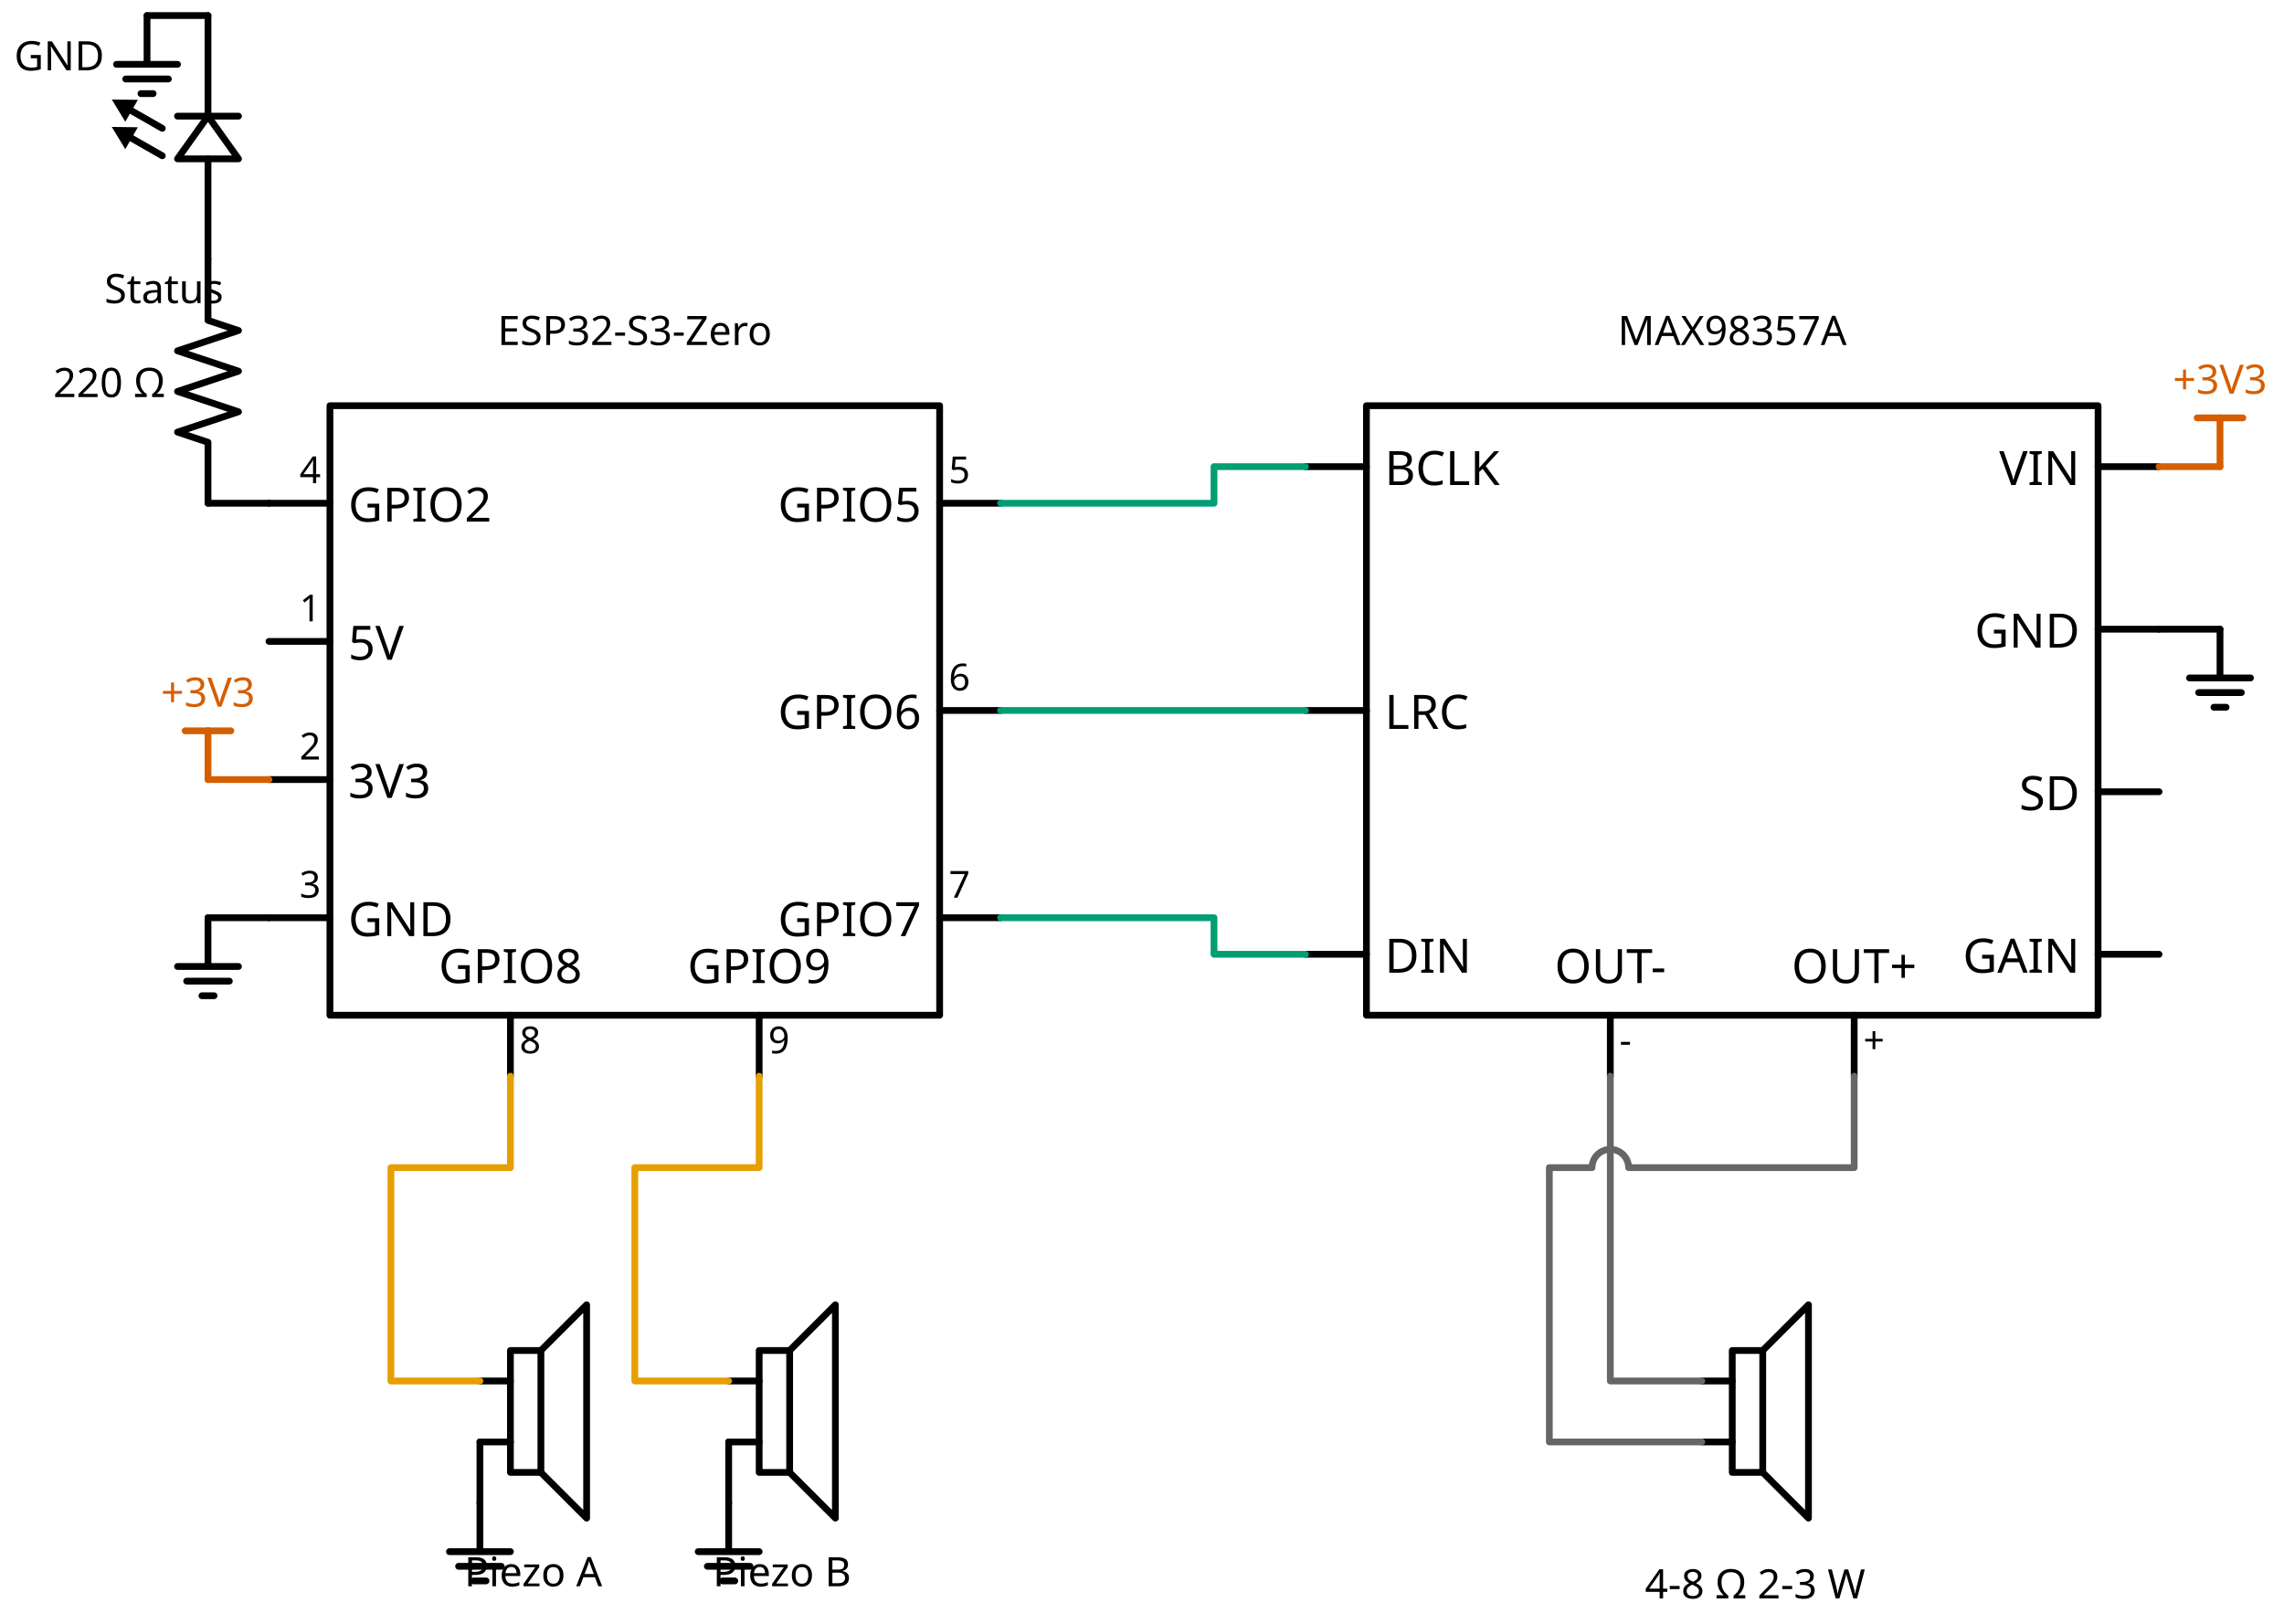
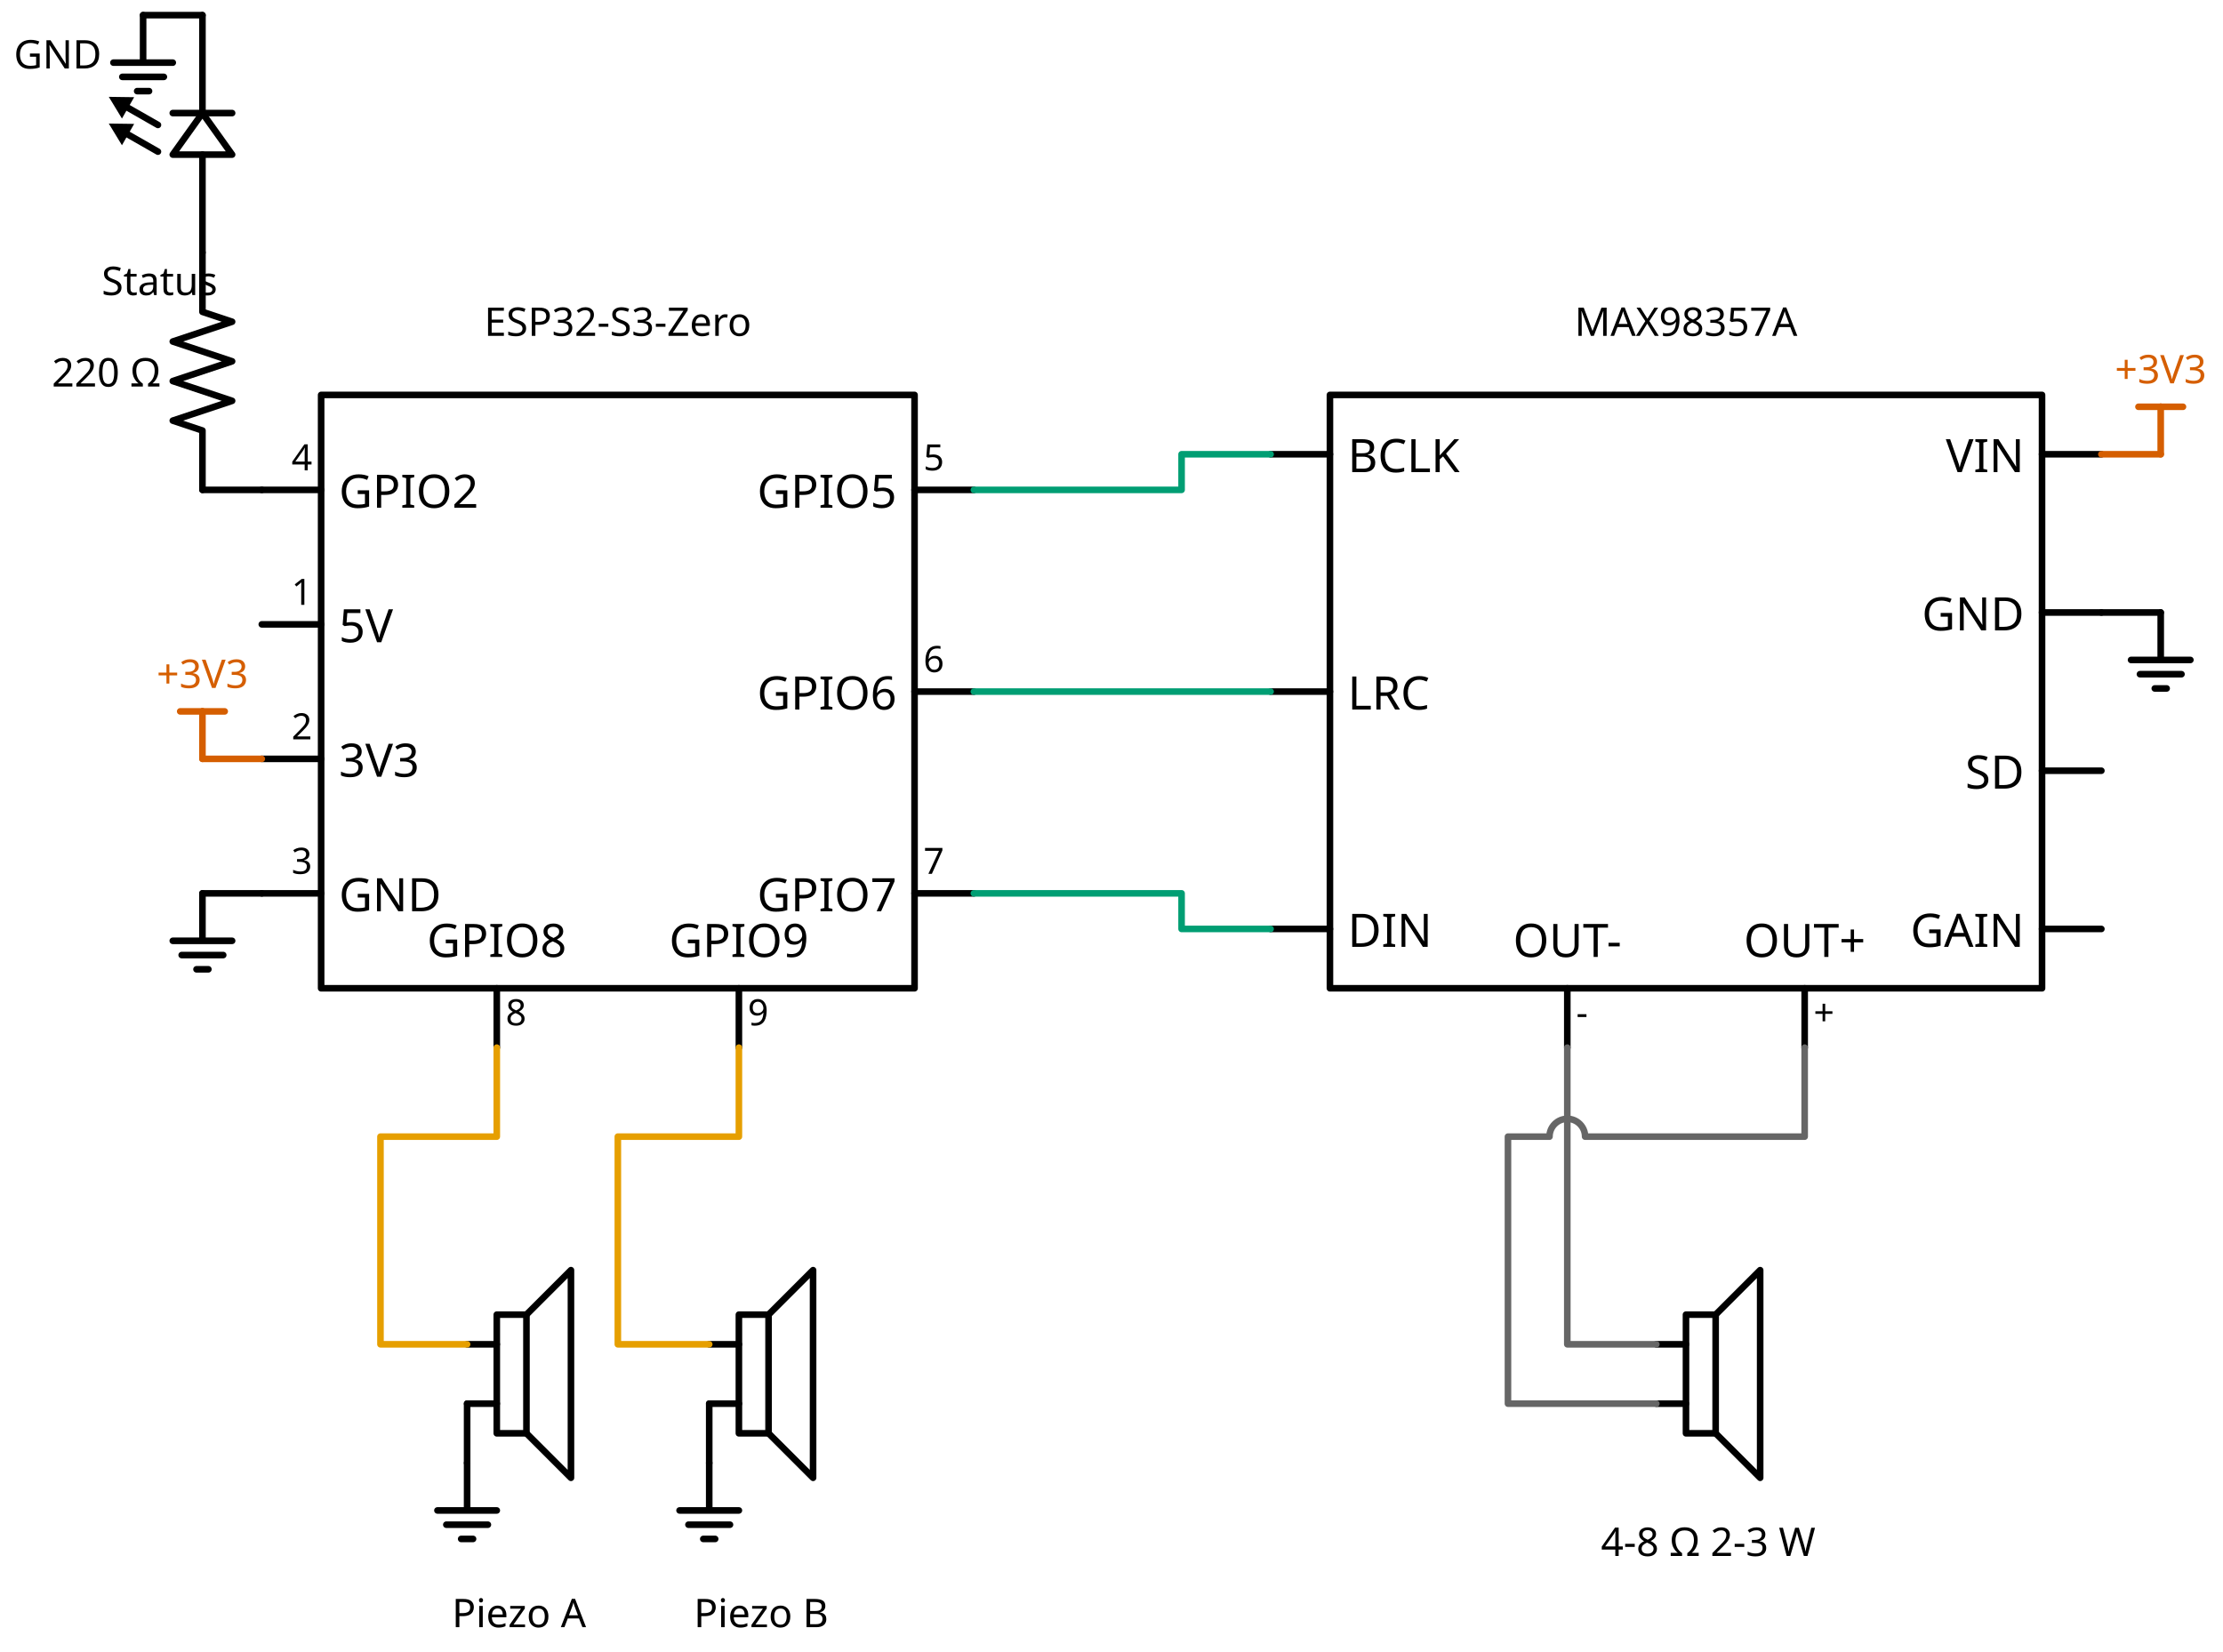
- <svg xmlns="http://www.w3.org/2000/svg" xml:lang="en" height="479.3pt" width="674.3pt" viewBox="-97.408 -299.8 674.3 479.3">
+ <svg xmlns="http://www.w3.org/2000/svg" xml:lang="en" height="500.9pt" width="674.3pt" viewBox="-97.408 -299.8 674.3 500.9">
  <polygon points="414,99 414,135 423,135 423,99 " style="stroke:black;fill:none;stroke-width:2.0;stroke-dasharray:-;stroke-linecap:round;stroke-linejoin:round;" />
  <polyline points="423,99 436.5,85.5 436.5,148.5 423,135 " style="stroke:black;fill:none;stroke-width:2.0;stroke-dasharray:-;stroke-linecap:round;stroke-linejoin:round;" />
  <polygon points="53.28,99 53.28,135 62.28,135 62.28,99 " style="stroke:black;fill:none;stroke-width:2.0;stroke-dasharray:-;stroke-linecap:round;stroke-linejoin:round;" />
  <polyline points="62.28,99 75.78,85.5 75.78,148.5 62.28,135 " style="stroke:black;fill:none;stroke-width:2.0;stroke-dasharray:-;stroke-linecap:round;stroke-linejoin:round;" />
  <polygon points="126.72,99 126.72,135 135.72,135 135.72,99 " style="stroke:black;fill:none;stroke-width:2.0;stroke-dasharray:-;stroke-linecap:round;stroke-linejoin:round;" />
  <polyline points="135.72,99 149.22,85.5 149.22,148.5 135.72,135 " style="stroke:black;fill:none;stroke-width:2.0;stroke-dasharray:-;stroke-linecap:round;stroke-linejoin:round;" />
  <polygon points="-45,-252.9 -36,-265.5 -27,-252.9 " style="stroke:black;fill:none;stroke-width:2.0;stroke-dasharray:-;stroke-linecap:round;stroke-linejoin:round;" />
  <path d="M 0.0,-0.0 L 180,-0 L 180,-180 L 0,-180 L 0,-0" style="stroke:black;fill:none;stroke-width:2.0;stroke-dasharray:-;stroke-linecap:round;stroke-linejoin:round;" />
  <path d="M 0.0,-28.8 L -18,-28.8" style="stroke:black;fill:none;stroke-width:2.0;stroke-dasharray:-;stroke-linecap:round;stroke-linejoin:round;" />
  <path d="M 0.0,-69.6 L -18,-69.6" style="stroke:black;fill:none;stroke-width:2.0;stroke-dasharray:-;stroke-linecap:round;stroke-linejoin:round;" />
  <path d="M 0.0,-110.4 L -18,-110.4" style="stroke:black;fill:none;stroke-width:2.0;stroke-dasharray:-;stroke-linecap:round;stroke-linejoin:round;" />
  <path d="M 0.0,-151.2 L -18,-151.2" style="stroke:black;fill:none;stroke-width:2.0;stroke-dasharray:-;stroke-linecap:round;stroke-linejoin:round;" />
  <path d="M 180.0,-28.8 L 198,-28.8" style="stroke:black;fill:none;stroke-width:2.0;stroke-dasharray:-;stroke-linecap:round;stroke-linejoin:round;" />
  <path d="M 180.0,-90.0 L 198,-90" style="stroke:black;fill:none;stroke-width:2.0;stroke-dasharray:-;stroke-linecap:round;stroke-linejoin:round;" />
  <path d="M 180.0,-151.2 L 198,-151.2" style="stroke:black;fill:none;stroke-width:2.0;stroke-dasharray:-;stroke-linecap:round;stroke-linejoin:round;" />
  <path d="M 53.28,-0.0 L 53.28,18" style="stroke:black;fill:none;stroke-width:2.0;stroke-dasharray:-;stroke-linecap:round;stroke-linejoin:round;" />
  <path d="M 126.72,-0.0 L 126.72,18" style="stroke:black;fill:none;stroke-width:2.0;stroke-dasharray:-;stroke-linecap:round;stroke-linejoin:round;" />
  <path d="M 306.0,-0.0 L 522,-0 L 522,-180 L 306,-180 L 306,-0" style="stroke:black;fill:none;stroke-width:2.0;stroke-dasharray:-;stroke-linecap:round;stroke-linejoin:round;" />
  <path d="M 306.0,-18.0 L 288,-18" style="stroke:black;fill:none;stroke-width:2.0;stroke-dasharray:-;stroke-linecap:round;stroke-linejoin:round;" />
  <path d="M 306.0,-90.0 L 288,-90" style="stroke:black;fill:none;stroke-width:2.0;stroke-dasharray:-;stroke-linecap:round;stroke-linejoin:round;" />
  <path d="M 306.0,-162.0 L 288,-162" style="stroke:black;fill:none;stroke-width:2.0;stroke-dasharray:-;stroke-linecap:round;stroke-linejoin:round;" />
  <path d="M 522.0,-18.0 L 540,-18" style="stroke:black;fill:none;stroke-width:2.0;stroke-dasharray:-;stroke-linecap:round;stroke-linejoin:round;" />
  <path d="M 522.0,-66.0 L 540,-66" style="stroke:black;fill:none;stroke-width:2.0;stroke-dasharray:-;stroke-linecap:round;stroke-linejoin:round;" />
  <path d="M 522.0,-114.0 L 540,-114" style="stroke:black;fill:none;stroke-width:2.0;stroke-dasharray:-;stroke-linecap:round;stroke-linejoin:round;" />
  <path d="M 522.0,-162.0 L 540,-162" style="stroke:black;fill:none;stroke-width:2.0;stroke-dasharray:-;stroke-linecap:round;stroke-linejoin:round;" />
  <path d="M 378.0,-0.0 L 378,18" style="stroke:black;fill:none;stroke-width:2.0;stroke-dasharray:-;stroke-linecap:round;stroke-linejoin:round;" />
  <path d="M 450.0,-0.0 L 450,18" style="stroke:black;fill:none;stroke-width:2.0;stroke-dasharray:-;stroke-linecap:round;stroke-linejoin:round;" />
  <path d="M 405.0,108.0 L 414,108" style="stroke:black;fill:none;stroke-width:2.0;stroke-dasharray:-;stroke-linecap:round;stroke-linejoin:round;" />
  <path d="M 405.0,126.0 L 414,126" style="stroke:black;fill:none;stroke-width:2.0;stroke-dasharray:-;stroke-linecap:round;stroke-linejoin:round;" />
  <path d="M 44.28,108.0 L 53.28,108" style="stroke:black;fill:none;stroke-width:2.0;stroke-dasharray:-;stroke-linecap:round;stroke-linejoin:round;" />
  <path d="M 44.28,126.0 L 53.28,126" style="stroke:black;fill:none;stroke-width:2.0;stroke-dasharray:-;stroke-linecap:round;stroke-linejoin:round;" />
  <path d="M 117.72,108.0 L 126.72,108" style="stroke:black;fill:none;stroke-width:2.0;stroke-dasharray:-;stroke-linecap:round;stroke-linejoin:round;" />
  <path d="M 117.72,126.0 L 126.72,126" style="stroke:black;fill:none;stroke-width:2.0;stroke-dasharray:-;stroke-linecap:round;stroke-linejoin:round;" />
  <path d="M -18.0,-69.6 L -27,-69.6 L -36,-69.6" style="stroke:#D55E00;fill:none;stroke-width:2.0;stroke-dasharray:-;stroke-linecap:round;stroke-linejoin:round;" />
  <path d="M -36.0,-69.6 L -36,-84" style="stroke:#D55E00;fill:none;stroke-width:2.0;stroke-dasharray:-;stroke-linecap:round;stroke-linejoin:round;" />
  <path d="M -36.0,-84.0 L -42.75,-84" style="stroke:#D55E00;fill:none;stroke-width:2.0;stroke-dasharray:-;stroke-linecap:round;stroke-linejoin:round;" />
  <path d="M -36.0,-84.0 L -29.25,-84" style="stroke:#D55E00;fill:none;stroke-width:2.0;stroke-dasharray:-;stroke-linecap:round;stroke-linejoin:round;" />
  <path d="M -18.0,-28.8 L -27,-28.8 L -36,-28.8" style="stroke:#000000;fill:none;stroke-width:2.0;stroke-dasharray:-;stroke-linecap:round;stroke-linejoin:round;" />
  <path d="M -36.0,-28.8 L -36,-14.4 L -45,-14.4 L -27,-14.4 M -42.3,-10.08 L -29.7,-10.08 M -37.8,-5.76 L -34.2,-5.76" style="stroke:#000000;fill:none;stroke-width:2.0;stroke-dasharray:-;stroke-linecap:round;stroke-linejoin:round;" />
  <path d="M 540.0,-162.0 L 549,-162 L 558,-162" style="stroke:#D55E00;fill:none;stroke-width:2.0;stroke-dasharray:-;stroke-linecap:round;stroke-linejoin:round;" />
  <path d="M 558.0,-162.0 L 558,-176.4" style="stroke:#D55E00;fill:none;stroke-width:2.0;stroke-dasharray:-;stroke-linecap:round;stroke-linejoin:round;" />
  <path d="M 558.0,-176.4 L 551.25,-176.4" style="stroke:#D55E00;fill:none;stroke-width:2.0;stroke-dasharray:-;stroke-linecap:round;stroke-linejoin:round;" />
  <path d="M 558.0,-176.4 L 564.75,-176.4" style="stroke:#D55E00;fill:none;stroke-width:2.0;stroke-dasharray:-;stroke-linecap:round;stroke-linejoin:round;" />
  <path d="M 540.0,-114.0 L 549,-114 L 558,-114" style="stroke:#000000;fill:none;stroke-width:2.0;stroke-dasharray:-;stroke-linecap:round;stroke-linejoin:round;" />
  <path d="M 558.0,-114.0 L 558,-99.6 L 549,-99.6 L 567,-99.6 M 551.7,-95.28 L 564.3,-95.28 M 556.2,-90.96 L 559.8,-90.96" style="stroke:#000000;fill:none;stroke-width:2.0;stroke-dasharray:-;stroke-linecap:round;stroke-linejoin:round;" />
  <path d="M -18.0,-151.2 L -27,-151.2 L -36,-151.2" style="stroke:black;fill:none;stroke-width:2.0;stroke-dasharray:-;stroke-linecap:round;stroke-linejoin:round;" />
  <path d="M -36.0,-151.2 L -36,-169.2 L -45,-172.2 L -27,-178.2 L -45,-184.2 L -27,-190.2 L -45,-196.2 L -27,-202.2 L -36,-205.2 L -36,-223.2" style="stroke:black;fill:none;stroke-width:2.0;stroke-dasharray:-;stroke-linecap:round;stroke-linejoin:round;" />
  <path d="M -36,-223.2 L -36,-252.9 M -45,-265.5 L -27,-265.5 M -36,-265.5 L -36,-295.2" style="stroke:black;fill:none;stroke-width:2.0;stroke-dasharray:-;stroke-linecap:round;stroke-linejoin:round;" />
  <path d="M -49.5,-261.9 L -58.999,-267.328" style="stroke:black;fill:none;stroke-width:2.0;stroke-dasharray:-;stroke-linecap:round;stroke-linejoin:round;" />
  <path d="M -63.514 -269.908 L -57.57 -269.828 L -60.428 -264.827 Z" style="stroke:black;fill:black;stroke-linecap:butt;stroke-linejoin:miter;" />
  <path d="M -49.5,-253.8 L -58.999,-259.228" style="stroke:black;fill:none;stroke-width:2.0;stroke-dasharray:-;stroke-linecap:round;stroke-linejoin:round;" />
  <path d="M -63.514 -261.808 L -57.57 -261.728 L -60.428 -256.727 Z" style="stroke:black;fill:black;stroke-linecap:butt;stroke-linejoin:miter;" />
  <path d="M -36,-295.2 L -45,-295.2 L -54,-295.2" style="stroke:#000000;fill:none;stroke-width:2.0;stroke-dasharray:-;stroke-linecap:round;stroke-linejoin:round;" />
  <path d="M -54,-295.2 L -54,-280.8 L -63,-280.8 L -45,-280.8 M -60.3,-276.48 L -47.7,-276.48 M -55.8,-272.16 L -52.2,-272.16" style="stroke:#000000;fill:none;stroke-width:2.0;stroke-dasharray:-;stroke-linecap:round;stroke-linejoin:round;" />
  <path d="M 44.28,126.0 L 44.28,135 L 44.28,144" style="stroke:#000000;fill:none;stroke-width:2.0;stroke-dasharray:-;stroke-linecap:round;stroke-linejoin:round;" />
  <path d="M 44.28,144.0 L 44.28,158.4 L 35.28,158.4 L 53.28,158.4 M 37.98,162.72 L 50.58,162.72 M 42.48,167.04 L 46.08,167.04" style="stroke:#000000;fill:none;stroke-width:2.0;stroke-dasharray:-;stroke-linecap:round;stroke-linejoin:round;" />
  <path d="M 117.72,126.0 L 117.72,135 L 117.72,144" style="stroke:#000000;fill:none;stroke-width:2.0;stroke-dasharray:-;stroke-linecap:round;stroke-linejoin:round;" />
  <path d="M 117.72,144.0 L 117.72,158.4 L 108.72,158.4 L 126.72,158.4 M 111.42,162.72 L 124.02,162.72 M 115.92,167.04 L 119.52,167.04" style="stroke:#000000;fill:none;stroke-width:2.0;stroke-dasharray:-;stroke-linecap:round;stroke-linejoin:round;" />
  <path d="M 198 -151.2 L 261 -151.2 L 261 -162 L 288 -162" style="stroke:#009E73;fill:none;stroke-width:2.0;stroke-dasharray:-;stroke-linecap:round;stroke-linejoin:round;" />
  <path d="M 198 -90 L 288 -90" style="stroke:#009E73;fill:none;stroke-width:2.0;stroke-dasharray:-;stroke-linecap:round;stroke-linejoin:round;" />
  <path d="M 198 -28.8 L 261 -28.8 L 261 -18 L 288 -18" style="stroke:#009E73;fill:none;stroke-width:2.0;stroke-dasharray:-;stroke-linecap:round;stroke-linejoin:round;" />
  <path d="M 378 18 L 378 108 L 405 108" style="stroke:#666666;fill:none;stroke-width:2.0;stroke-dasharray:-;stroke-linecap:round;stroke-linejoin:round;" />
  <path d="M 450 18 L 450 45 L 383.4 45 C 383.4 42.018 380.982 39.6 378 39.6 C 375.018 39.6 372.6 42.018 372.6 45 L 360 45 L 360 126 L 405 126" style="stroke:#666666;fill:none;stroke-width:2.0;stroke-dasharray:-;stroke-linecap:round;stroke-linejoin:round;" />
  <path d="M 53.28 18 L 53.28 45 L 18 45 L 18 108 L 44.28 108" style="stroke:#E69F00;fill:none;stroke-width:2.0;stroke-dasharray:-;stroke-linecap:round;stroke-linejoin:round;" />
  <path d="M 126.72 18 L 126.72 45 L 90 45 L 90 108 L 117.72 108" style="stroke:#E69F00;fill:none;stroke-width:2.0;stroke-dasharray:-;stroke-linecap:round;stroke-linejoin:round;" />
  <text x="-2.7" y="-42.5" dominant-baseline="ideographic" fill="black" font-size="11" font-family="sans" text-anchor="end">
    <tspan x="-2.7" dy="11">3</tspan>
  </text>
  <text x="5.4" y="-42.8" dominant-baseline="central" fill="black" font-size="14" font-family="sans" text-anchor="start">
    <tspan x="5.4" dy="14">GND</tspan>
  </text>
  <text x="-2.7" y="-83.3" dominant-baseline="ideographic" fill="black" font-size="11" font-family="sans" text-anchor="end">
    <tspan x="-2.7" dy="11">2</tspan>
  </text>
  <text x="5.4" y="-83.6" dominant-baseline="central" fill="black" font-size="14" font-family="sans" text-anchor="start">
    <tspan x="5.4" dy="14">3V3</tspan>
  </text>
  <text x="-2.7" y="-124.1" dominant-baseline="ideographic" fill="black" font-size="11" font-family="sans" text-anchor="end">
    <tspan x="-2.7" dy="11">1</tspan>
  </text>
  <text x="5.4" y="-124.4" dominant-baseline="central" fill="black" font-size="14" font-family="sans" text-anchor="start">
    <tspan x="5.4" dy="14">5V</tspan>
  </text>
  <text x="-2.7" y="-164.9" dominant-baseline="ideographic" fill="black" font-size="11" font-family="sans" text-anchor="end">
    <tspan x="-2.7" dy="11">4</tspan>
  </text>
  <text x="5.4" y="-165.2" dominant-baseline="central" fill="black" font-size="14" font-family="sans" text-anchor="start">
    <tspan x="5.4" dy="14">GPIO2</tspan>
  </text>
  <text x="182.7" y="-42.5" dominant-baseline="ideographic" fill="black" font-size="11" font-family="sans" text-anchor="start">
    <tspan x="182.7" dy="11">7</tspan>
  </text>
  <text x="174.6" y="-42.8" dominant-baseline="central" fill="black" font-size="14" font-family="sans" text-anchor="end">
    <tspan x="174.6" dy="14">GPIO7</tspan>
  </text>
  <text x="182.7" y="-103.7" dominant-baseline="ideographic" fill="black" font-size="11" font-family="sans" text-anchor="start">
    <tspan x="182.7" dy="11">6</tspan>
  </text>
  <text x="174.6" y="-104.0" dominant-baseline="central" fill="black" font-size="14" font-family="sans" text-anchor="end">
    <tspan x="174.6" dy="14">GPIO6</tspan>
  </text>
  <text x="182.7" y="-164.9" dominant-baseline="ideographic" fill="black" font-size="11" font-family="sans" text-anchor="start">
    <tspan x="182.7" dy="11">5</tspan>
  </text>
  <text x="174.6" y="-165.2" dominant-baseline="central" fill="black" font-size="14" font-family="sans" text-anchor="end">
    <tspan x="174.6" dy="14">GPIO5</tspan>
  </text>
  <text x="55.98" y="-8.3" dominant-baseline="hanging" fill="black" font-size="11" font-family="sans" text-anchor="start">
    <tspan x="55.98" dy="11">8</tspan>
  </text>
  <text x="53.28" y="-19.4" dominant-baseline="ideographic" fill="black" font-size="14" font-family="sans" text-anchor="middle">
    <tspan x="53.28" dy="14">GPIO8</tspan>
  </text>
  <text x="129.42" y="-8.3" dominant-baseline="hanging" fill="black" font-size="11" font-family="sans" text-anchor="start">
    <tspan x="129.42" dy="11">9</tspan>
  </text>
  <text x="126.72" y="-19.4" dominant-baseline="ideographic" fill="black" font-size="14" font-family="sans" text-anchor="middle">
    <tspan x="126.72" dy="14">GPIO9</tspan>
  </text>
  <text x="90.0" y="-206.4" dominant-baseline="ideographic" fill="black" font-size="12" font-family="sans" text-anchor="middle">
    <tspan x="90.0" dy="12">ESP32-S3-Zero</tspan>
  </text>
  <text x="311.4" y="-32.0" dominant-baseline="central" fill="black" font-size="14" font-family="sans" text-anchor="start">
    <tspan x="311.4" dy="14">DIN</tspan>
  </text>
  <text x="311.4" y="-104.0" dominant-baseline="central" fill="black" font-size="14" font-family="sans" text-anchor="start">
    <tspan x="311.4" dy="14">LRC</tspan>
  </text>
  <text x="311.4" y="-176.0" dominant-baseline="central" fill="black" font-size="14" font-family="sans" text-anchor="start">
    <tspan x="311.4" dy="14">BCLK</tspan>
  </text>
  <text x="516.6" y="-32.0" dominant-baseline="central" fill="black" font-size="14" font-family="sans" text-anchor="end">
    <tspan x="516.6" dy="14">GAIN</tspan>
  </text>
  <text x="516.6" y="-80.0" dominant-baseline="central" fill="black" font-size="14" font-family="sans" text-anchor="end">
    <tspan x="516.6" dy="14">SD</tspan>
  </text>
  <text x="516.6" y="-128.0" dominant-baseline="central" fill="black" font-size="14" font-family="sans" text-anchor="end">
    <tspan x="516.6" dy="14">GND</tspan>
  </text>
  <text x="516.6" y="-176.0" dominant-baseline="central" fill="black" font-size="14" font-family="sans" text-anchor="end">
    <tspan x="516.6" dy="14">VIN</tspan>
  </text>
  <text x="380.7" y="-8.3" dominant-baseline="hanging" fill="black" font-size="11" font-family="sans" text-anchor="start">
    <tspan x="380.7" dy="11">-</tspan>
  </text>
  <text x="378.0" y="-19.4" dominant-baseline="ideographic" fill="black" font-size="14" font-family="sans" text-anchor="middle">
    <tspan x="378.0" dy="14">OUT-</tspan>
  </text>
  <text x="452.7" y="-8.3" dominant-baseline="hanging" fill="black" font-size="11" font-family="sans" text-anchor="start">
    <tspan x="452.7" dy="11">+</tspan>
  </text>
  <text x="450.0" y="-19.4" dominant-baseline="ideographic" fill="black" font-size="14" font-family="sans" text-anchor="middle">
    <tspan x="450.0" dy="14">OUT+</tspan>
  </text>
  <text x="414.0" y="-206.4" dominant-baseline="ideographic" fill="black" font-size="12" font-family="sans" text-anchor="middle">
    <tspan x="414.0" dy="12">MAX98357A</tspan>
  </text>
  <text x="420.75" y="150.9" dominant-baseline="hanging" fill="black" font-size="12" font-family="sans" text-anchor="middle">
    <tspan x="420.75" dy="12">4-8 Ω  2-3 W</tspan>
  </text>
-   <text x="60.03" y="147.3" dominant-baseline="hanging" fill="black" font-size="12" font-family="sans" text-anchor="middle">
+   <text x="60.03" y="172.5" dominant-baseline="hanging" fill="black" font-size="12" font-family="sans" text-anchor="middle">
    <tspan x="60.03" dy="12">Piezo A</tspan>
  </text>
-   <text x="133.47" y="147.3" dominant-baseline="hanging" fill="black" font-size="12" font-family="sans" text-anchor="middle">
+   <text x="133.47" y="172.5" dominant-baseline="hanging" fill="black" font-size="12" font-family="sans" text-anchor="middle">
    <tspan x="133.47" dy="12">Piezo B</tspan>
  </text>
  <text x="-36.0" y="-99.6" dominant-baseline="ideographic" fill="#D55E00" font-size="12" font-family="sans" text-anchor="middle">
    <tspan x="-36.0" dy="12">+3V3</tspan>
  </text>
  <text x="558.0" y="-192.0" dominant-baseline="ideographic" fill="#D55E00" font-size="12" font-family="sans" text-anchor="middle">
    <tspan x="558.0" dy="12">+3V3</tspan>
  </text>
  <text x="-48.6" y="-199.2" dominant-baseline="central" fill="black" font-size="12" font-family="sans" text-anchor="end">
    <tspan x="-48.6" dy="12">220 Ω</tspan>
  </text>
  <text x="-49.005" y="-231.6" dominant-baseline="hanging" fill="black" font-size="12" font-family="sans" text-anchor="middle">
    <tspan x="-49.005" dy="12">Status</tspan>
  </text>
  <text x="-66.6" y="-295.68" dominant-baseline="central" fill="#000000" font-size="12" font-family="sans" text-anchor="end">
    <tspan x="-66.6" dy="12">GND</tspan>
  </text>
</svg>
